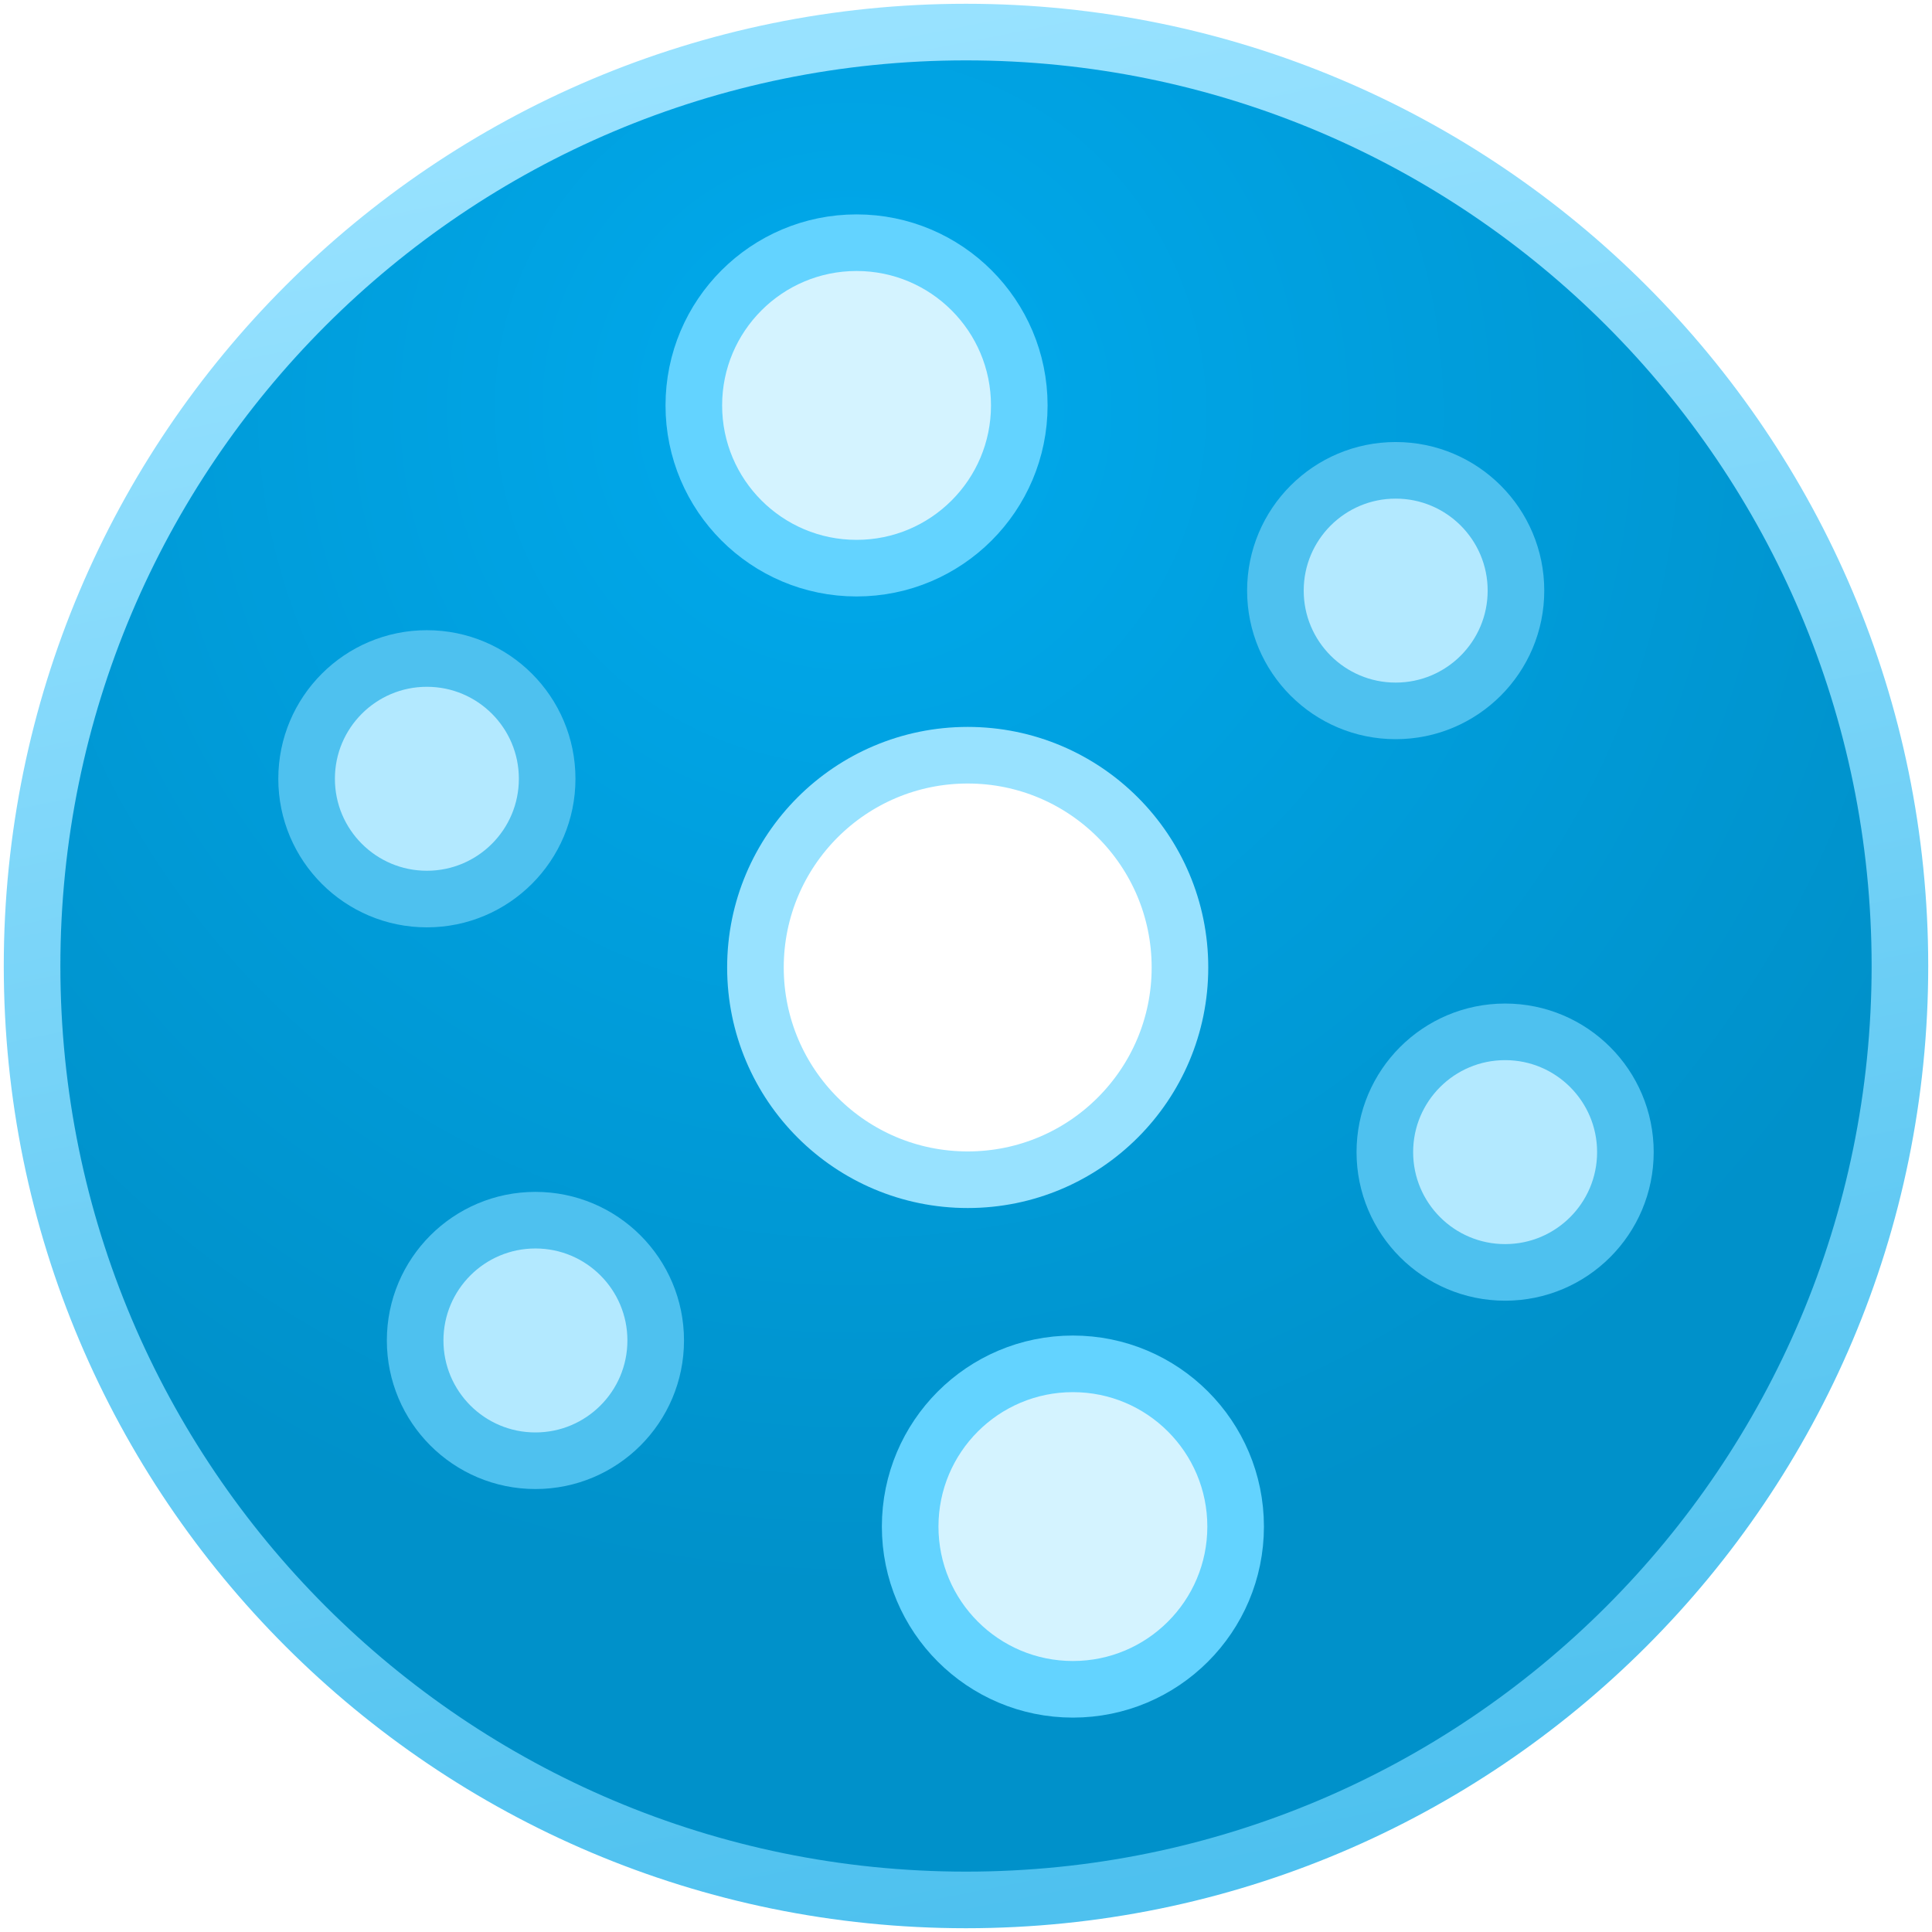
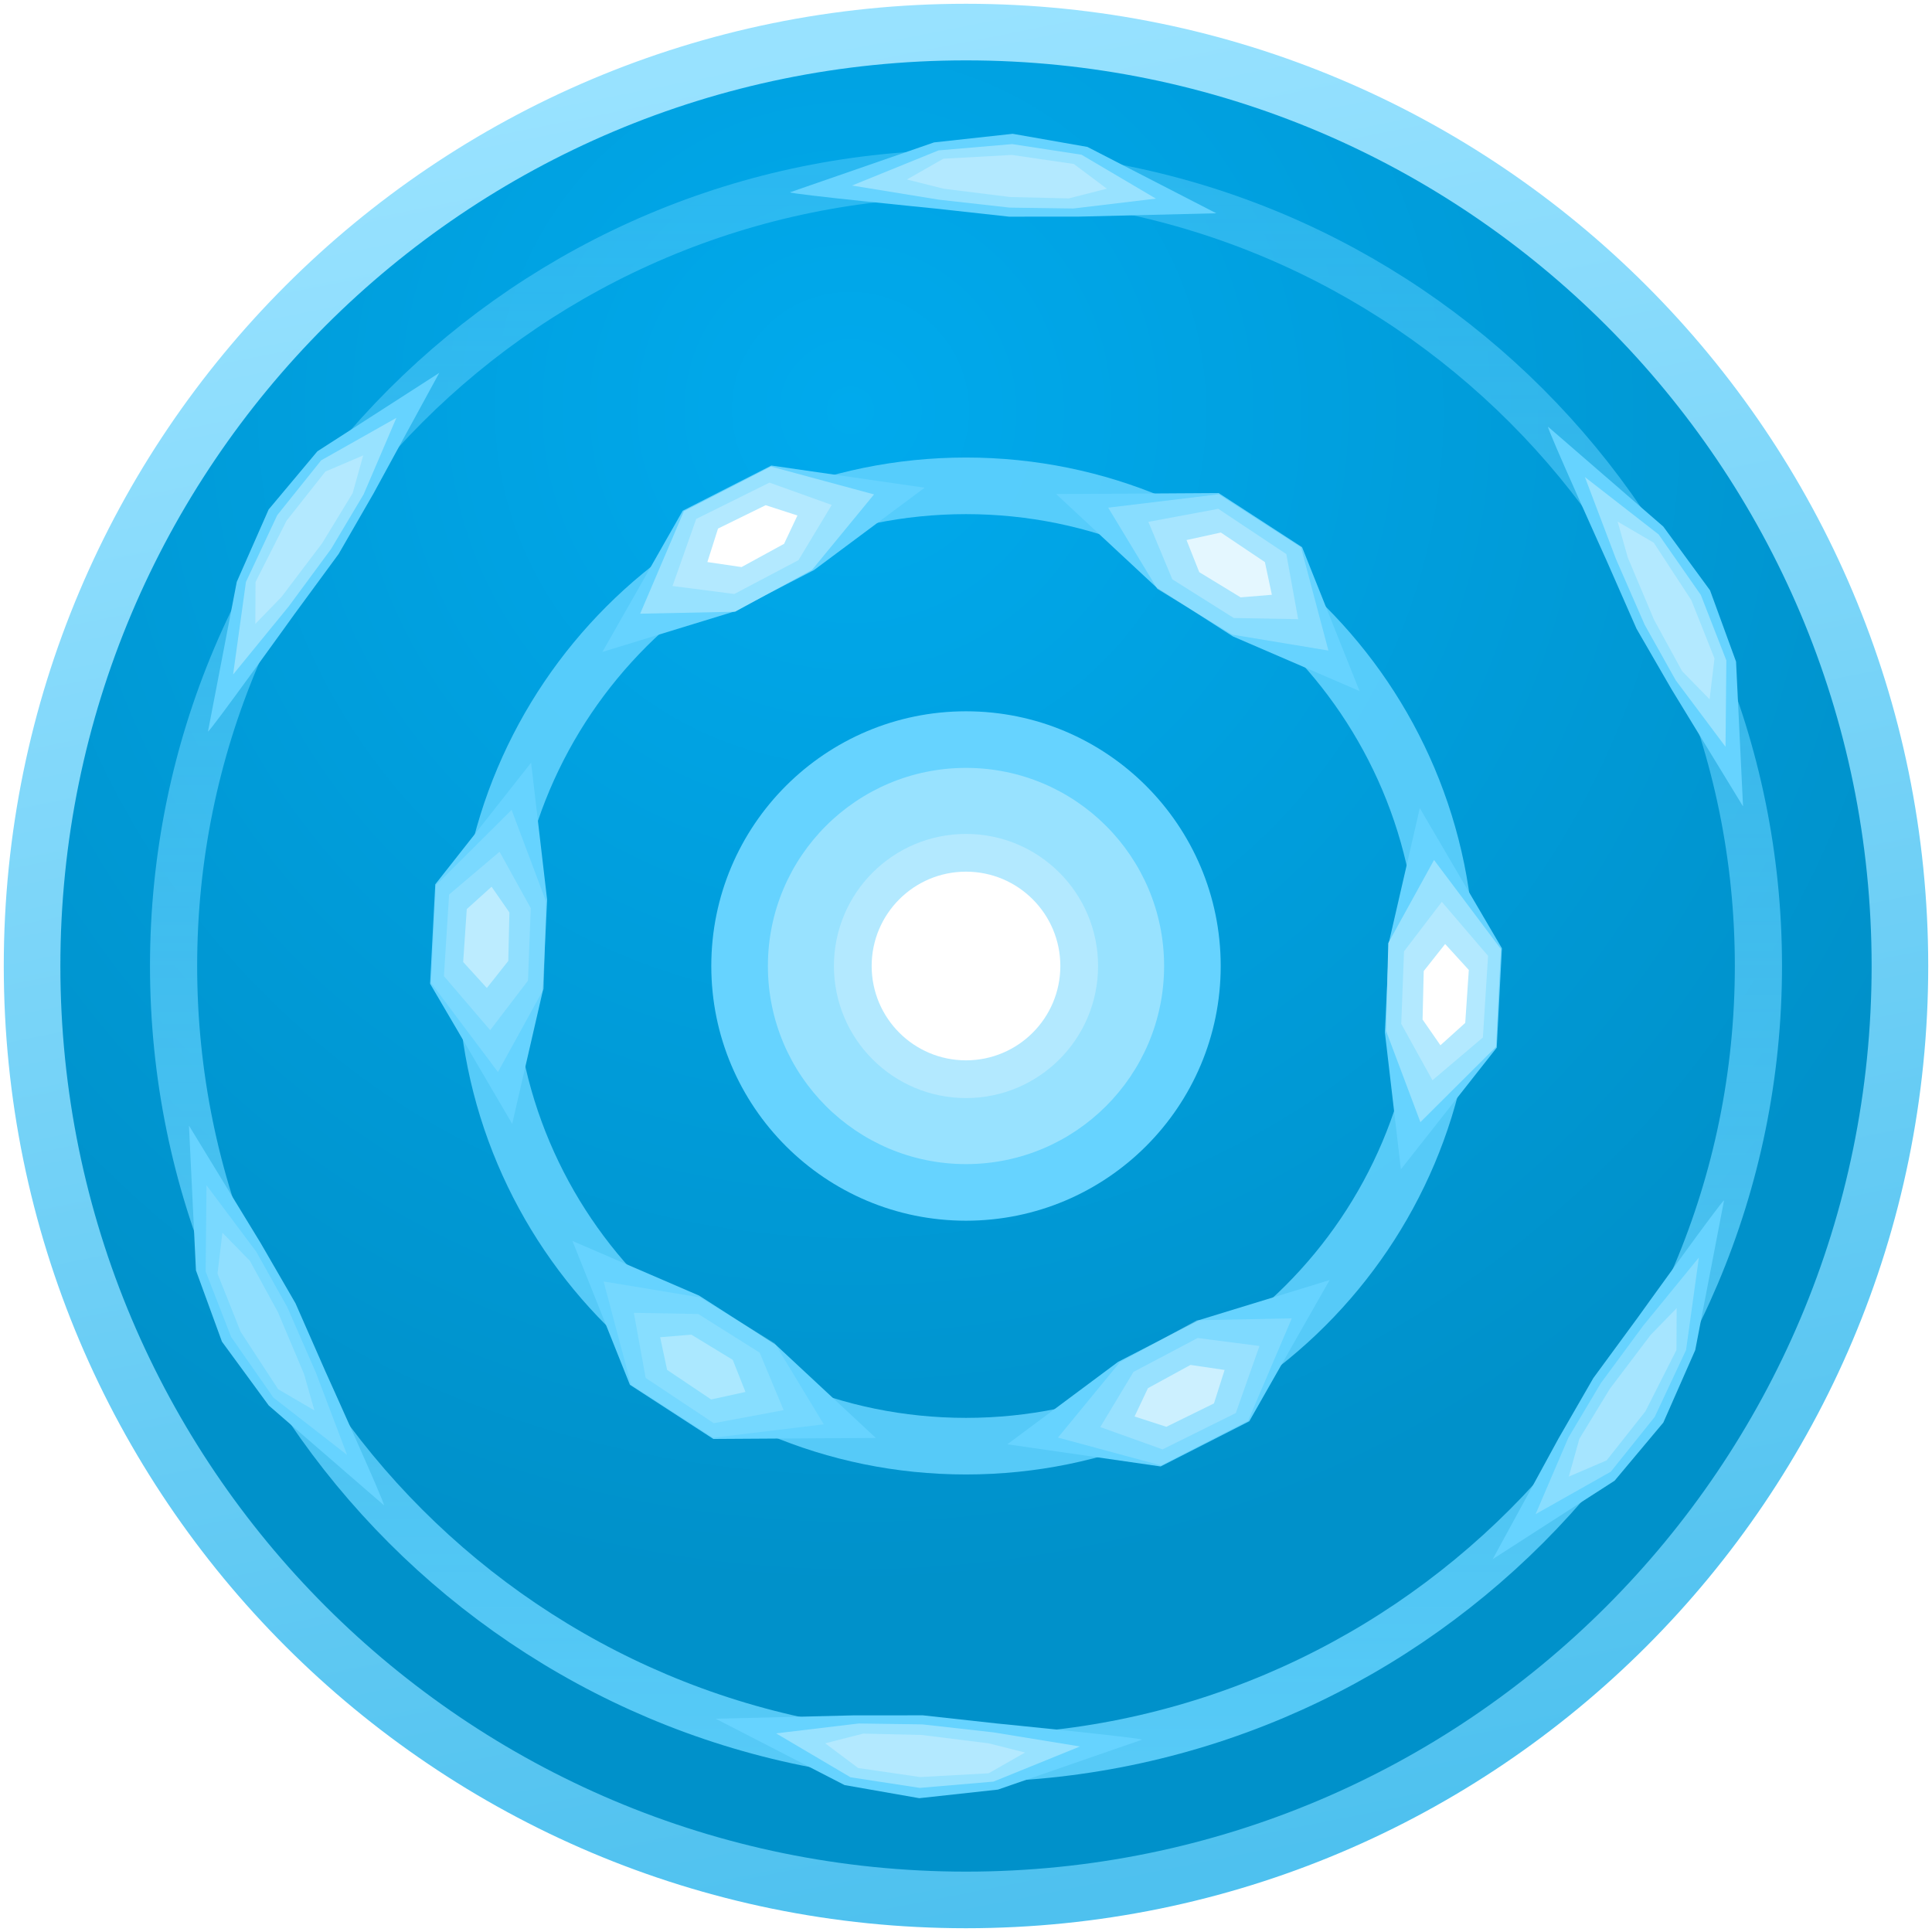
- <svg xmlns="http://www.w3.org/2000/svg" viewBox="0 0 1024 1024">
+ <svg xmlns="http://www.w3.org/2000/svg" xmlns:ns1="https://boxy-svg.com" viewBox="0 0 1024 1024">
  <defs>
    <radialGradient id="gradient-1" gradientUnits="userSpaceOnUse" cx="152.286" cy="126.898" r="330" gradientTransform="matrix(0.638467, -1.091841, 1.097297, 0.641658, 52.72718, 218.4342)">
      <stop offset="0" style="stop-color: rgb(0, 170, 237);" />
      <stop offset="1" style="stop-color: rgb(0, 145, 202);" />
    </radialGradient>
    <linearGradient id="gradient-0" gradientUnits="userSpaceOnUse" x1="330" y1="0" x2="330" y2="660" gradientTransform="matrix(0.980745, -0.195296, 0.195753, 0.983035, -58.66324, 70.69793)">
      <stop offset="0" style="stop-color: rgb(152, 226, 255);" />
      <stop offset="1" style="stop-color: rgb(78, 193, 239);" />
    </linearGradient>
+     <linearGradient gradientUnits="userSpaceOnUse" x1="512" y1="92" x2="512" y2="932" id="gradient-2">
+       <stop offset="0" style="stop-color: rgb(101, 211, 255); stop-opacity: 0.5;" />
+       <stop offset="1" style="stop-color: rgb(102, 212, 255);" />
+     </linearGradient>
  </defs>
  <g transform="matrix(1.5, 0, 0, 1.5, 17, 17)">
    <g>
      <circle style="fill: url(#gradient-1); stroke: url(#gradient-0); stroke-width: 20px;" cx="330" cy="330" r="330" />
-       <g transform="matrix(1, 0, 0, 1, 76.24352, 77.18349)">
-         <circle style="fill: rgb(255, 255, 255); stroke: rgb(152, 226, 255); stroke-width: 20px;" cx="254.358" cy="253.337" r="75" />
-         <circle style="fill: rgb(212, 243, 255); stroke: rgb(99, 211, 255); stroke-width: 20px;" cx="215.084" cy="54.739" r="57.5" />
-         <circle style="stroke: rgb(78, 193, 239); fill: rgb(179, 233, 255); stroke-width: 20px;" cx="63.26" cy="186.66" r="42.5" />
-         <circle style="stroke: rgb(78, 193, 239); fill: rgb(179, 233, 255); stroke-width: 20px;" cx="405.584" cy="120.172" r="42.5" />
-         <circle style="stroke: rgb(78, 193, 239); fill: rgb(179, 233, 255); stroke-width: 20px;" cx="444.253" cy="318.582" r="42.5" />
-         <circle style="stroke: rgb(78, 193, 239); fill: rgb(179, 233, 255); stroke-width: 20px;" cx="101.614" cy="385.13" r="42.5" />
-         <circle style="fill: rgb(212, 243, 255); stroke: rgb(99, 211, 255); stroke-width: 20px;" cx="291.529" cy="450.894" r="57.5" />
-       </g>
+       <circle style="fill: rgb(255, 255, 255); stroke: rgb(152, 226, 255); stroke-width: 20px;" cx="330.602" cy="330.52" r="75" />
    </g>
  </g>
+   <ellipse style="fill: none; stroke: rgb(101, 211, 255); stroke-width: 30px; stroke-opacity: 0.85;" cx="512" cy="512" rx="254.5" ry="254.5" />
+   <ellipse style="fill: none; stroke: url(#gradient-2); stroke-width: 25px; stroke-opacity: 0.85;" cx="512" cy="512" rx="420" ry="420" />
+   <ellipse style="fill: rgb(102, 211, 255);" cx="512" cy="512" rx="135" ry="135" />
+   <ellipse style="fill: rgb(152, 226, 255);" cx="512" cy="512" rx="105" ry="105" />
+   <ellipse style="fill: rgb(179, 233, 255);" cx="512" cy="512" rx="70" ry="70" />
+   <ellipse style="fill: rgb(255, 255, 255);" cx="512" cy="512" rx="50" ry="50" />
+   <g ns1:origin="-0.297261 2.388684">
+     <path style="fill: rgb(102, 211, 255);" d="M 559.796 261.866 L 645.901 261.322 L 690.135 290.03 L 720.584 366.266 L 653.464 337.312 L 612.824 311.236 L 559.796 261.866 Z" />
+     <path style="fill: rgb(152, 226, 255); fill-opacity: 0.7;" d="M 587.376 269.073 L 646.004 261.982 L 689.549 290.074 L 704.091 344.808 L 653.022 336.352 L 613.391 312.094 L 587.376 269.073 Z" />
+     <path style="fill: rgb(179, 233, 255); fill-opacity: 0.7;" d="M 608.651 276.593 L 645.702 269.684 L 681.791 293.685 L 688.052 328.174 L 653.91 327.554 L 621.362 307.063 L 608.651 276.593 Z" />
+     <path style="fill: rgb(255, 255, 255); fill-opacity: 0.7;" d="M 628.883 286.24 L 647.073 282.255 L 670.419 297.922 L 674.117 315.242 L 657.567 316.609 L 635.629 303.249 L 628.883 286.24 Z" />
+   </g>
+   <g transform="matrix(-1, 0, 0, -1, 1024, 1024)" ns1:origin="-0.297261 2.388684">
+     <path style="fill: rgb(102, 211, 255);" d="M 559.796 261.866 L 645.901 261.322 L 690.135 290.03 L 720.584 366.266 L 653.464 337.312 L 612.824 311.236 L 559.796 261.866 Z" />
+     <path style="fill: rgb(152, 226, 255); fill-opacity: 0.3;" d="M 587.376 269.073 L 646.004 261.982 L 689.549 290.074 L 704.091 344.808 L 653.022 336.352 L 613.391 312.094 L 587.376 269.073 Z" />
+     <path style="fill: rgb(179, 233, 255); fill-opacity: 0.3;" d="M 608.651 276.593 L 645.702 269.684 L 681.791 293.685 L 688.052 328.174 L 653.91 327.554 L 621.362 307.063 L 608.651 276.593 Z" />
+     <path style="fill: rgb(255, 255, 255); fill-opacity: 0.3;" d="M 628.883 286.24 L 647.073 282.255 L 670.419 297.922 L 674.117 315.242 L 657.567 316.609 L 635.629 303.249 L 628.883 286.24 Z" />
+   </g>
+   <g transform="matrix(0.5, -0.866025, 0.866025, 0.5, -187.405, 699.4055)" ns1:origin="-0.297261 2.388684">
+     <path style="fill: rgb(102, 211, 255);" d="M 559.796 261.866 L 645.901 261.322 L 690.135 290.03 L 720.584 366.266 L 653.464 337.312 L 612.824 311.236 L 559.796 261.866 Z" />
+     <path style="fill: rgb(152, 226, 255);" d="M 587.376 269.073 L 646.004 261.982 L 689.549 290.074 L 704.091 344.808 L 653.022 336.352 L 613.391 312.094 L 587.376 269.073 Z" />
+     <path style="fill: rgb(179, 233, 255);" d="M 608.651 276.593 L 645.702 269.684 L 681.791 293.685 L 688.052 328.174 L 653.91 327.554 L 621.362 307.063 L 608.651 276.593 Z" />
+     <path style="fill: rgb(255, 255, 255);" d="M 628.883 286.24 L 647.073 282.255 L 670.419 297.922 L 674.117 315.242 L 657.567 316.609 L 635.629 303.249 L 628.883 286.24 Z" />
+   </g>
+   <g transform="matrix(-0.500001, 0.866025, -0.866025, -0.500001, 1211.405, 324.595)" ns1:origin="-0.297261 2.388684">
+     <path style="fill: rgb(102, 211, 255);" d="M 559.796 261.866 L 645.901 261.322 L 690.135 290.03 L 720.584 366.266 L 653.464 337.312 L 612.824 311.236 L 559.796 261.866 Z" />
+     <path style="fill: rgb(152, 226, 255); fill-opacity: 0.5;" d="M 587.376 269.073 L 646.004 261.982 L 689.549 290.074 L 704.091 344.808 L 653.022 336.352 L 613.391 312.094 L 587.376 269.073 Z" />
+     <path style="fill: rgb(179, 233, 255); fill-opacity: 0.5;" d="M 608.651 276.593 L 645.702 269.684 L 681.791 293.685 L 688.052 328.174 L 653.91 327.554 L 621.362 307.063 L 608.651 276.593 Z" />
+     <path style="fill: rgb(255, 255, 255); fill-opacity: 0.5;" d="M 628.883 286.24 L 647.073 282.255 L 670.419 297.922 L 674.117 315.242 L 657.567 316.609 L 635.629 303.249 L 628.883 286.24 Z" />
+   </g>
+   <g transform="matrix(0.5, 0.866025, -0.866025, 0.5, 699.4051, -187.405)" ns1:origin="-0.297261 2.388684">
+     <path style="fill: rgb(102, 211, 255);" d="M 559.796 261.866 L 645.901 261.322 L 690.135 290.03 L 720.584 366.266 L 653.464 337.312 L 612.824 311.236 L 559.796 261.866 Z" />
+     <path style="fill: rgb(152, 226, 255);" d="M 587.376 269.073 L 646.004 261.982 L 689.549 290.074 L 704.091 344.808 L 653.022 336.352 L 613.391 312.094 L 587.376 269.073 Z" />
+     <path style="fill: rgb(179, 233, 255);" d="M 608.651 276.593 L 645.702 269.684 L 681.791 293.685 L 688.052 328.174 L 653.91 327.554 L 621.362 307.063 L 608.651 276.593 Z" />
+     <path style="fill: rgb(255, 255, 255);" d="M 628.883 286.24 L 647.073 282.255 L 670.419 297.922 L 674.117 315.242 L 657.567 316.609 L 635.629 303.249 L 628.883 286.24 Z" />
+   </g>
+   <g transform="matrix(-0.500001, -0.866025, 0.866025, -0.500001, 324.595, 1211.405)" ns1:origin="-0.297261 2.388684">
+     <path style="fill: rgb(102, 211, 255);" d="M 559.796 261.866 L 645.901 261.322 L 690.135 290.03 L 720.584 366.266 L 653.464 337.312 L 612.824 311.236 L 559.796 261.866 Z" />
+     <path style="fill: rgb(152, 226, 255); fill-opacity: 0.4;" d="M 587.376 269.073 L 646.004 261.982 L 689.549 290.074 L 704.091 344.808 L 653.022 336.352 L 613.391 312.094 L 587.376 269.073 Z" />
+     <path style="fill: rgb(179, 233, 255); fill-opacity: 0.4;" d="M 608.651 276.593 L 645.702 269.684 L 681.791 293.685 L 688.052 328.174 L 653.91 327.554 L 621.362 307.063 L 608.651 276.593 Z" />
+     <path style="fill: rgb(255, 255, 255); fill-opacity: 0.4;" d="M 628.883 286.24 L 647.073 282.255 L 670.419 297.922 L 674.117 315.242 L 657.567 316.609 L 635.629 303.249 L 628.883 286.24 Z" />
+   </g>
+   <g>
+     <path style="fill: rgb(102, 211, 255);" d="M 418.728 101.923 L 495.049 75.48 L 536.756 70.919 L 576.364 77.876 L 644.666 113.037 L 571.859 114.814 L 534.894 114.844 L 495.554 110.515 C 495.554 110.515 418.921 102.923 418.728 101.923 Z" />
+     <path style="fill: rgb(152, 226, 255);" d="M 451.585 98.338 L 497.443 79.711 L 536.462 76.377 L 573.23 82.009 L 612.655 105.276 L 568.903 110.508 L 535.205 110.048 L 497.584 105.827 L 451.585 98.338 Z" />
+     <path style="fill: rgb(179, 233, 255);" d="M 480.701 95.127 L 500 84.122 L 536.316 82.123 L 569.168 86.92 L 586.625 100 L 566.472 105.16 L 535.437 104.426 L 500 100 L 480.701 95.127 Z" />
+   </g>
+   <g transform="matrix(-0.5, -0.866025, 0.866025, -0.5, 324.5949, 1211.405)" ns1:origin="0.412821 10.041684">
+     <path style="fill: rgb(102, 211, 255);" d="M 418.728 101.923 L 495.049 75.48 L 536.756 70.919 L 576.364 77.876 L 644.666 113.037 L 571.859 114.814 L 534.894 114.844 L 495.554 110.515 C 495.554 110.515 418.921 102.923 418.728 101.923 Z" />
+     <path style="fill: rgb(152, 226, 255); fill-opacity: 0.4;" d="M 451.585 98.338 L 497.443 79.711 L 536.462 76.377 L 573.23 82.009 L 612.655 105.276 L 568.903 110.508 L 535.205 110.048 L 497.584 105.827 L 451.585 98.338 Z" />
+     <path style="fill: rgb(179, 233, 255); fill-opacity: 0.4;" d="M 480.701 95.127 L 500 84.122 L 536.316 82.123 L 569.168 86.92 L 586.625 100 L 566.472 105.16 L 535.437 104.426 L 500 100 L 480.701 95.127 Z" />
+   </g>
+   <g transform="matrix(0.5, -0.866025, 0.866025, 0.5, -187.405, 699.405)" ns1:origin="0.412821 10.041684">
+     <path style="fill: rgb(102, 211, 255);" d="M 418.728 101.923 L 495.049 75.48 L 536.756 70.919 L 576.364 77.876 L 644.666 113.037 L 571.859 114.814 L 534.894 114.844 L 495.554 110.515 C 495.554 110.515 418.921 102.923 418.728 101.923 Z" />
+     <path style="fill: rgb(152, 226, 255);" d="M 451.585 98.338 L 497.443 79.711 L 536.462 76.377 L 573.23 82.009 L 612.655 105.276 L 568.903 110.508 L 535.205 110.048 L 497.584 105.827 L 451.585 98.338 Z" />
+     <path style="fill: rgb(179, 233, 255);" d="M 480.701 95.127 L 500 84.122 L 536.316 82.123 L 569.168 86.92 L 586.625 100 L 566.472 105.16 L 535.437 104.426 L 500 100 L 480.701 95.127 Z" />
+   </g>
+   <g transform="matrix(0.5, 0.866025, -0.866025, 0.5, 699.405, -187.405)" ns1:origin="0.412821 10.041684">
+     <path style="fill: rgb(102, 211, 255);" d="M 418.728 101.923 L 495.049 75.48 L 536.756 70.919 L 576.364 77.876 L 644.666 113.037 L 571.859 114.814 L 534.894 114.844 L 495.554 110.515 C 495.554 110.515 418.921 102.923 418.728 101.923 Z" />
+     <path style="fill: rgb(152, 226, 255);" d="M 451.585 98.338 L 497.443 79.711 L 536.462 76.377 L 573.23 82.009 L 612.655 105.276 L 568.903 110.508 L 535.205 110.048 L 497.584 105.827 L 451.585 98.338 Z" />
+     <path style="fill: rgb(179, 233, 255);" d="M 480.701 95.127 L 500 84.122 L 536.316 82.123 L 569.168 86.92 L 586.625 100 L 566.472 105.16 L 535.437 104.426 L 500 100 L 480.701 95.127 Z" />
+   </g>
+   <g transform="matrix(-0.5, 0.866025, -0.866025, -0.5, 1211.405, 324.595)" ns1:origin="0.412821 10.041684">
+     <path style="fill: rgb(102, 211, 255);" d="M 418.728 101.923 L 495.049 75.48 L 536.756 70.919 L 576.364 77.876 L 644.666 113.037 L 571.859 114.814 L 534.894 114.844 L 495.554 110.515 C 495.554 110.515 418.921 102.923 418.728 101.923 Z" />
+     <path style="fill: rgb(152, 226, 255); fill-opacity: 0.7;" d="M 451.585 98.338 L 497.443 79.711 L 536.462 76.377 L 573.23 82.009 L 612.655 105.276 L 568.903 110.508 L 535.205 110.048 L 497.584 105.827 L 451.585 98.338 Z" />
+     <path style="fill: rgb(179, 233, 255); fill-opacity: 0.7;" d="M 480.701 95.127 L 500 84.122 L 536.316 82.123 L 569.168 86.92 L 586.625 100 L 566.472 105.16 L 535.437 104.426 L 500 100 L 480.701 95.127 Z" />
+   </g>
+   <g transform="matrix(-1, 0, 0, -1, 1024, 1024)" ns1:origin="0.412821 10.041684">
+     <path style="fill: rgb(102, 211, 255);" d="M 418.728 101.923 L 495.049 75.48 L 536.756 70.919 L 576.364 77.876 L 644.666 113.037 L 571.859 114.814 L 534.894 114.844 L 495.554 110.515 C 495.554 110.515 418.921 102.923 418.728 101.923 Z" />
+     <path style="fill: rgb(152, 226, 255);" d="M 451.585 98.338 L 497.443 79.711 L 536.462 76.377 L 573.23 82.009 L 612.655 105.276 L 568.903 110.508 L 535.205 110.048 L 497.584 105.827 L 451.585 98.338 Z" />
+     <path style="fill: rgb(179, 233, 255);" d="M 480.701 95.127 L 500 84.122 L 536.316 82.123 L 569.168 86.92 L 586.625 100 L 566.472 105.16 L 535.437 104.426 L 500 100 L 480.701 95.127 Z" />
+   </g>
</svg>
